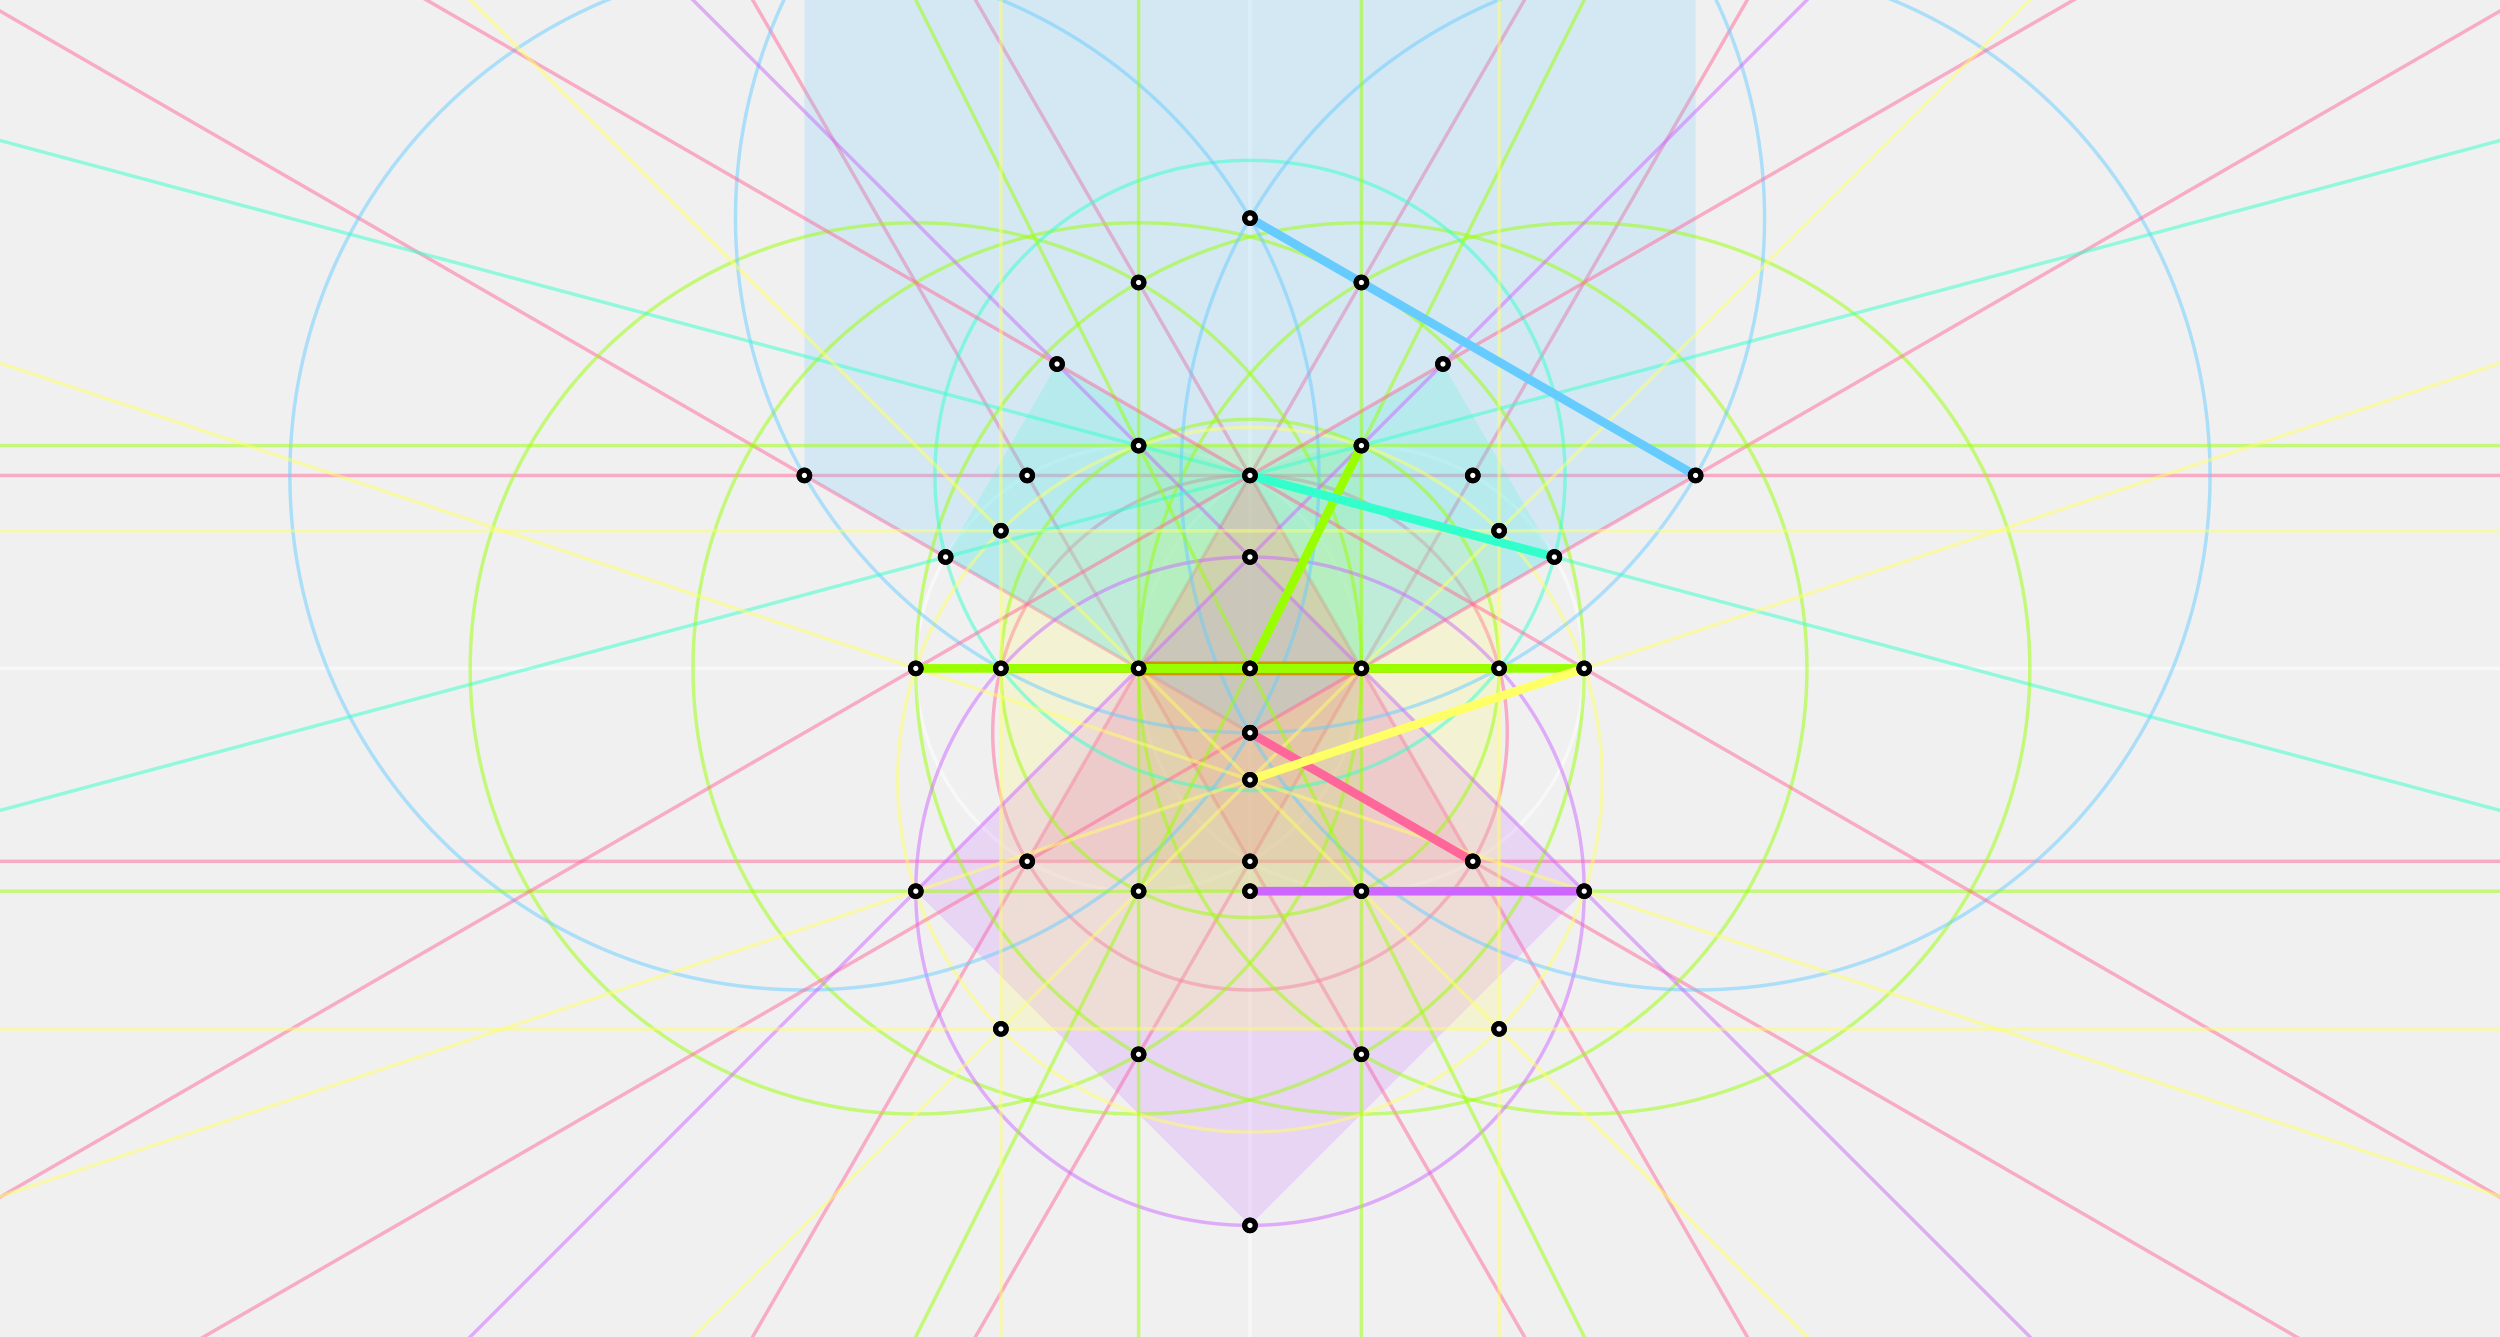
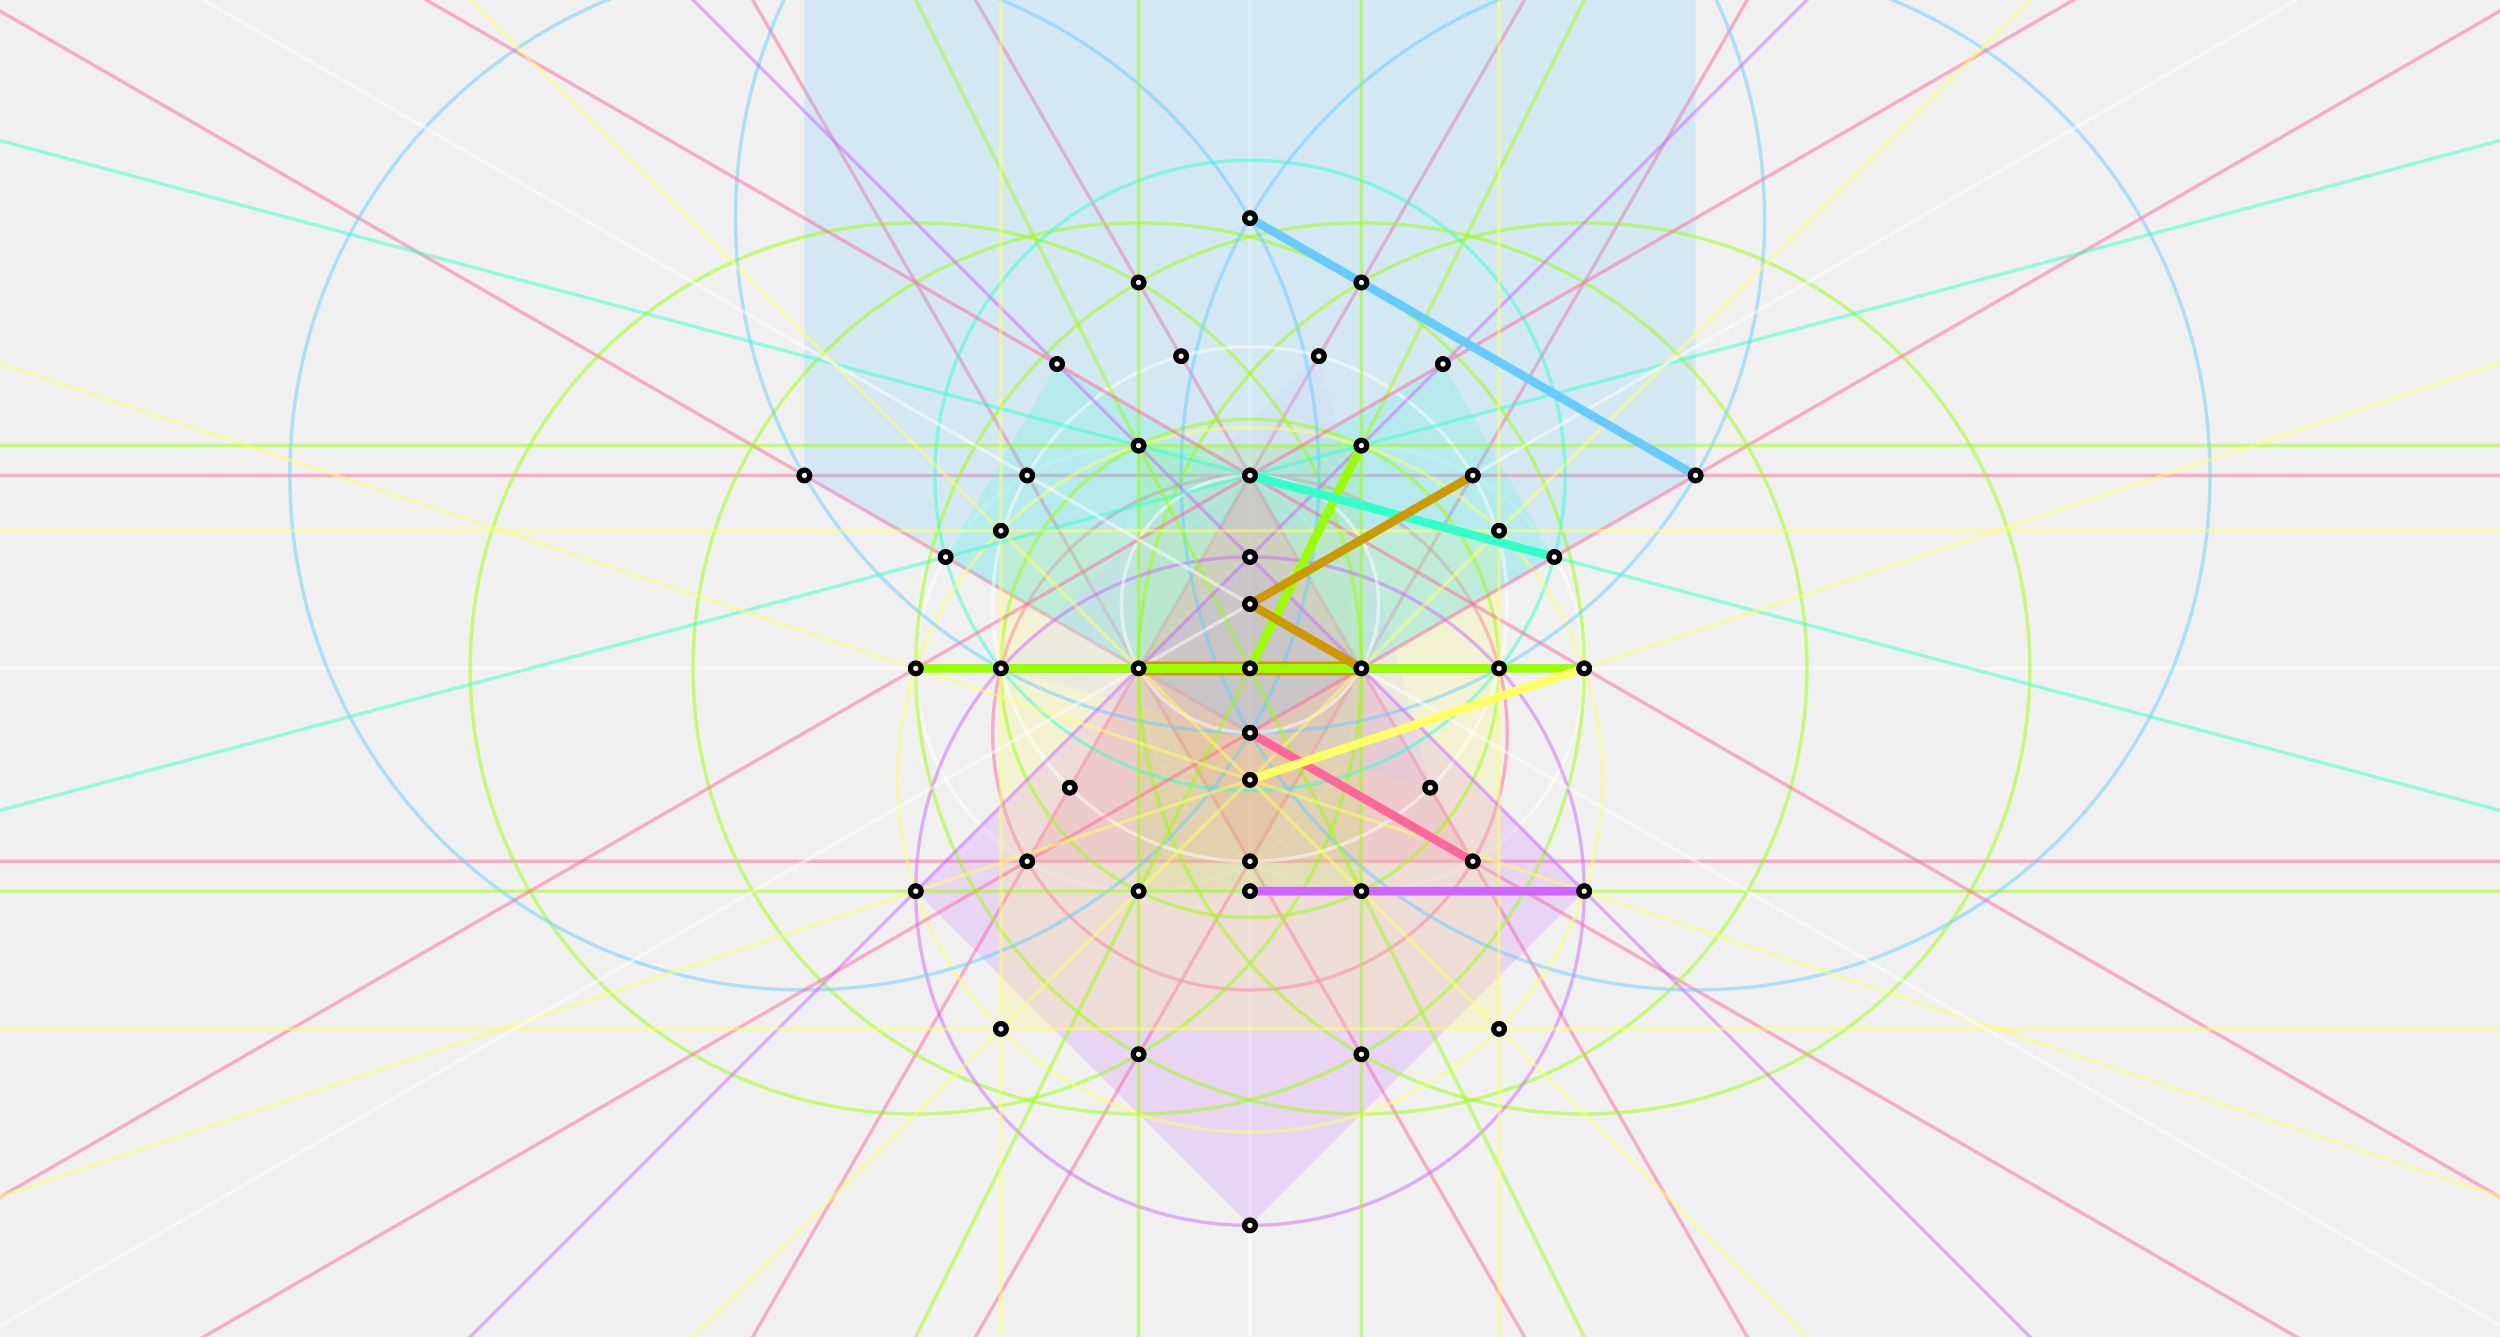
<svg xmlns="http://www.w3.org/2000/svg" version="1.1" baseProfile="full" viewBox="0 0 1440 770">
  <rect class="bg" />
  <style>
* {
  opacity: 1;
  stroke: white;
  stroke-opacity: 0.5;
  stroke-width: 2;
  stroke-linejoin: round;
  stroke-linecap: butt;
  fill: white;
  fill-opacity: 0;
  fill-rule: nonzero;
  transition-property: opacity, stroke-width, stroke-opacity;
  transition-duration: 0.5s;
}

.bg {
  width: 100vw;
  height: 100vh;
  stroke: none;
  fill: black;
}

text {
  stroke: none;
  fill: #ffcc66;
  fill-opacity: 1;
  font-size: 1em;
  opacity: 0;
  x: 0;
  y: 0;
}

path {
  transition-property: opacity, stroke-width, stroke-opacity;
  transition-duration: 2s;
}

.select {
  stroke-opacity: 1;
  fill-opacity: 0.7;
}
.select path {
  fill-opacity: 0.2;
}

.fade path {
  stroke-opacity: 0.2;
  transition-property: opacity, stroke-width, stroke-opacity;
  transition-duration: 2s;
}

.point {
  transform: translate(-5px, 0);
  transition-property: opacity, stroke-width, stroke-opacity;
  transition-duration: 0.25s;
}
.point circle {
  stroke: black;
  stroke-opacity: 1;
  stroke-width: 3;
  fill: white;
  fill-opacity: 1;
  /* vector-effect: non-scaling-stroke; */
  r: 3;
}
.point.highlight .bottom {
  stroke: #FC0;
  stroke-width: 12;
  stroke-opacity: 0.5;
  /* r: 20; */
}
.point.select .bottom {
  stroke: #69F;
  stroke-width: 10;
  stroke-opacity: 0.8;
  /* r: 20; */
}

.line {
  transition-property: opacity, stroke-width, stroke-opacity;
  transition-duration: 2s;
}
.line.fade path {
  stroke-opacity: 0.2;
}

.circle {
  fill-opacity: 0;
}

.polygon path {
  stroke-width: 0;
  fill: #CCF;
  fill-opacity: 0.2;
}

.bisector {
  stroke-dasharray: 13, 5, 3, 5;
}

.segment path {
  stroke: #C90;
  stroke-width: 5;
  stroke-opacity: 1;
}

.a path {
  stroke-width: 3;
}

.b path {
  stroke-width: 5;
}

[class~="a+b"] path {
  stroke-width: 8;
}

[class~="a+2b"] path {
  stroke-width: 13;
}

.golden path {
  stroke-opacity: 0.8;
}

.golden text {
  opacity: 0.8;
}

.s-ff6699 path {
  stroke: #ff6699;
  fill: #ff6699;
}

.s-66ccff path {
  stroke: #66ccff;
  fill: #66ccff;
}

.s-cc66ff path {
  stroke: #cc66ff;
  fill: #cc66ff;
}

.s-99ff00 path {
  stroke: #99ff00;
  fill: #99ff00;
}

.s-33ffcc path {
  stroke: #33ffcc;
  fill: #33ffcc;
}

.s-ffff66 path {
  stroke: #ffff66;
  fill: #ffff66;
}

/*# sourceMappingURL=construction.css.map */
</style>
  <g stroke-linejoin="miter" stroke-dashoffset="0" stroke-dasharray="none" stroke-width="1" stroke-miterlimit="10.000" stroke-linecap="square">
    <g id="misc">
</g>
    <g id="base">
      <g id="b" class="circle s-a0a0a0">
        <g>
          <path d="M 784.17 385.00 C 784.17 455.88 726.71 513.33 655.83 513.33 C 584.96 513.33 527.50 455.88 527.50 385.00 C 527.50 314.12 584.96 256.67 655.83 256.67 C 726.71 256.67 784.17 314.12 784.17 385.00 z" />
        </g>
      </g>
      <g id="c" class="circle s-a0a0a0">
        <g>
          <path d="M 912.50 385.00 C 912.50 455.88 855.04 513.33 784.17 513.33 C 713.29 513.33 655.83 455.88 655.83 385.00 C 655.83 314.12 713.29 256.67 784.17 256.67 C 855.04 256.67 912.50 314.12 912.50 385.00 z" />
        </g>
      </g>
      <g id="a" class="line s-a0a0a0">
        <g>
          <path d="M -5 385.00 L 1445.0 385.00" />
        </g>
      </g>
      <g id="d" class="line s-a0a0a0">
        <g>
          <path d="M 720.00 775.00 L 720.00 -5" />
        </g>
      </g>
    </g>
    <g id="layer1">
      <g id="f" class="line s-ff6699">
        <g>
          <path d="M 430.67 775.00 L 881.00 -5" />
        </g>
      </g>
      <g id="g" class="line s-ff6699">
        <g>
          <path d="M 1009.3 775.00 L 559.00 -5" />
        </g>
      </g>
      <g id="h" class="line s-ff6699">
        <g>
          <path d="M 881.00 775.00 L 430.67 -5" />
        </g>
      </g>
      <g id="i" class="line s-ff6699">
        <g>
          <path d="M 559.00 775.00 L 1009.3 -5" />
        </g>
      </g>
      <g id="j" class="line s-ff6699">
        <g>
          <path d="M -5 273.86 L 1445.0 273.86" />
        </g>
      </g>
      <g id="k" class="line s-ff6699">
        <g>
          <path d="M -5 496.14 L 1445.0 496.14" />
        </g>
      </g>
    </g>
    <g id="layer2">
      <g id="e" class="circle s-ff6699">
        <g>
          <path d="M 868.19 422.05 C 868.19 503.89 801.84 570.23 720.00 570.23 C 638.16 570.23 571.81 503.89 571.81 422.05 C 571.81 340.21 638.16 273.86 720.00 273.86 C 801.84 273.86 868.19 340.21 868.19 422.05 z" />
        </g>
      </g>
      <g id="l" class="line s-ff6699">
        <g>
          <path d="M -5 3.468 L 1331.3 775.00" />
        </g>
      </g>
    </g>
    <g id="layer3">
</g>
    <g id="layer4">
</g>
    <g id="layer5">
</g>
    <g id="layer6">
</g>
    <g id="graphics">
</g>
    <g id="sections">
      <g id="t1" class="polygon s-ff6699">
        <g>
          <path d="M 655.83 385.00 L 720.00 273.86 L 784.17 385.00 z" />
        </g>
      </g>
      <g id="t2" class="polygon s-ff6699">
        <g>
          <path d="M 655.83 385.00 L 720.00 496.14 L 784.17 385.00 z" />
        </g>
      </g>
      <g id="t3" class="polygon s-ff6699">
        <g>
          <path d="M 720.00 273.86 L 591.67 496.14 L 848.33 496.14 z" />
        </g>
      </g>
      <g id="q2" class="polygon s-99ff00">
        <g>
          <path d="M 655.83 256.67 L 784.17 256.67 L 784.17 385.00 L 655.83 385.00 z" />
        </g>
      </g>
      <g id="q4" class="polygon s-99ff00">
        <g>
          <path d="M 655.83 385.00 L 784.17 385.00 L 784.17 513.33 L 655.83 513.33 z" />
        </g>
      </g>
      <g id="q5" class="polygon s-cc66ff">
        <g>
          <path d="M 527.50 513.33 L 720.00 320.83 L 912.50 513.33 L 720.00 705.83 z" />
        </g>
      </g>
      <g id="q6" class="polygon s-33ffcc">
        <g>
          <path d="M 720.00 273.86 L 784.17 385.00 L 895.31 320.83 L 831.14 209.69 z" />
        </g>
      </g>
      <g id="q7" class="polygon s-33ffcc">
        <g>
          <path d="M 655.83 385.00 L 720.00 273.86 L 608.86 209.69 L 544.69 320.83 z" />
        </g>
      </g>
      <g id="q8" class="polygon s-ffff66">
        <g>
          <path d="M 576.52 305.69 L 863.48 305.69 L 863.48 592.65 L 576.52 592.65 z" />
        </g>
      </g>
      <g id="poly1" class="polygon s-66ccff">
        <g>
          <path d="M 720.00 422.05 L 976.67 273.86 L 976.67 -22.513 L 720.00 -170.70 L 463.33 -22.513 L 463.33 273.86 z" />
        </g>
      </g>
+       <g id="t4" class="polygon s-66ff00">
+         <g>
+           <path d="M 576.52 385.00 L 759.66 205.17 L 823.82 453.69 z" />
+         </g>
+       </g>
      <g id="p" class="circle s-99ff00">
        <g>
          <path d="M 1040.8 385.00 C 1040.8 526.75 925.92 641.67 784.17 641.67 C 642.41 641.67 527.50 526.75 527.50 385.00 C 527.50 243.25 642.41 128.33 784.17 128.33 C 925.92 128.33 1040.8 243.25 1040.8 385.00 z" />
        </g>
      </g>
      <g id="q" class="circle s-99ff00">
        <g>
          <path d="M 912.50 385.00 C 912.50 526.75 797.59 641.67 655.83 641.67 C 514.08 641.67 399.17 526.75 399.17 385.00 C 399.17 243.25 514.08 128.33 655.83 128.33 C 797.59 128.33 912.50 243.25 912.50 385.00 z" />
        </g>
      </g>
      <g id="r" class="circle s-99ff00">
        <g>
          <path d="M 784.17 385.00 C 784.17 526.75 669.25 641.67 527.50 641.67 C 385.75 641.67 270.83 526.75 270.83 385.00 C 270.83 243.25 385.75 128.33 527.50 128.33 C 669.25 128.33 784.17 243.25 784.17 385.00 z" />
        </g>
      </g>
      <g id="s" class="circle s-99ff00">
        <g>
          <path d="M 1169.2 385.00 C 1169.2 526.75 1054.3 641.67 912.50 641.67 C 770.75 641.67 655.83 526.75 655.83 385.00 C 655.83 243.25 770.75 128.33 912.50 128.33 C 1054.3 128.33 1169.2 243.25 1169.2 385.00 z" />
        </g>
      </g>
      <g id="c_1" class="circle s-99ff00">
        <g>
          <path d="M 863.48 385.00 C 863.48 464.24 799.24 528.48 720.00 528.48 C 640.76 528.48 576.52 464.24 576.52 385.00 C 576.52 305.76 640.76 241.52 720.00 241.52 C 799.24 241.52 863.48 305.76 863.48 385.00 z" />
        </g>
      </g>
      <g id="d_2" class="circle s-cc66ff">
        <g>
          <path d="M 912.50 513.33 C 912.50 619.65 826.31 705.83 720.00 705.83 C 613.69 705.83 527.50 619.65 527.50 513.33 C 527.50 407.02 613.69 320.83 720.00 320.83 C 826.31 320.83 912.50 407.02 912.50 513.33 z" />
        </g>
      </g>
      <g id="c_2" class="circle s-33ffcc">
        <g>
          <path d="M 901.49 273.86 C 901.49 374.09 820.23 455.35 720.00 455.35 C 619.77 455.35 538.51 374.09 538.51 273.86 C 538.51 173.63 619.77 92.369 720.00 92.369 C 820.23 92.369 901.49 173.63 901.49 273.86 z" />
        </g>
      </g>
      <g id="c_3" class="circle s-ffff66">
        <g>
          <path d="M 922.91 449.17 C 922.91 561.23 832.07 652.08 720.00 652.08 C 607.93 652.08 517.09 561.23 517.09 449.17 C 517.09 337.10 607.93 246.25 720.00 246.25 C 832.07 246.25 922.91 337.10 922.91 449.17 z" />
        </g>
      </g>
      <g id="d_3" class="circle s-66ccff">
        <g>
          <path d="M 759.71 273.86 C 759.71 437.54 627.02 570.23 463.33 570.23 C 299.65 570.23 166.96 437.54 166.96 273.86 C 166.96 110.18 299.65 -22.513 463.33 -22.513 C 627.02 -22.513 759.71 110.18 759.71 273.86 z" />
        </g>
      </g>
      <g id="s_3" class="circle s-66ccff">
        <g>
          <path d="M 1273.0 273.86 C 1273.0 437.54 1140.3 570.23 976.67 570.23 C 812.98 570.23 680.29 437.54 680.29 273.86 C 680.29 110.18 812.98 -22.513 976.67 -22.513 C 1140.3 -22.513 1273.0 110.18 1273.0 273.86 z" />
        </g>
      </g>
      <g id="r_3" class="circle s-66ccff">
        <g>
          <path d="M 1016.4 125.67 C 1016.4 289.36 883.68 422.05 720.00 422.05 C 556.32 422.05 423.63 289.36 423.63 125.67 C 423.63 -38.009 556.32 -170.70 720.00 -170.70 C 883.68 -170.70 1016.4 -38.009 1016.4 125.67 z" />
        </g>
      </g>
+       <g id="c_4" class="circle s-66ff00">
+         <g>
+           <path d="M 794.09 347.95 C 794.09 388.87 760.92 422.05 720.00 422.05 C 679.08 422.05 645.91 388.87 645.91 347.95 C 645.91 307.03 679.08 273.86 720.00 273.86 C 760.92 273.86 794.09 307.03 794.09 347.95 z" />
+         </g>
+       </g>
+       <g id="d_4" class="circle s-66ff00">
+         <g>
+           <path d="M 868.19 347.95 C 868.19 429.79 801.84 496.14 720.00 496.14 C 638.16 496.14 571.81 429.79 571.81 347.95 C 571.81 266.11 638.16 199.77 720.00 199.77 C 801.84 199.77 868.19 266.11 868.19 347.95 z" />
+         </g>
+       </g>
      <g id="h_2" class="line s-ff6699">
        <g>
          <path d="M 108.67 775.00 L 1445.0 3.468" />
        </g>
      </g>
      <g id="n" class="line s-99ff00">
        <g>
          <path d="M 655.83 775.00 L 655.83 -5" />
        </g>
      </g>
      <g id="t" class="line s-99ff00">
        <g>
          <path d="M 784.17 775.00 L 784.17 -5" />
        </g>
      </g>
      <g id="g_1" class="line s-99ff00">
        <g>
          <path d="M -5 256.67 L 1445.0 256.67" />
        </g>
      </g>
      <g id="h_1" class="line s-99ff00">
        <g>
          <path d="M -5 513.33 L 1445.0 513.33" />
        </g>
      </g>
      <g id="j_1" class="line s-99ff00">
        <g>
          <path d="M 525.00 775.00 L 915.00 -5" />
        </g>
      </g>
      <g id="l_1" class="line s-99ff00">
        <g>
          <path d="M 915.00 775.00 L 525.00 -5" />
        </g>
      </g>
      <g id="q_1" class="line s-cc66ff">
        <g>
          <path d="M 265.83 775.00 L 1045.8 -5" />
        </g>
      </g>
      <g id="r_1" class="line s-cc66ff">
        <g>
          <path d="M 1174.2 775.00 L 394.17 -5" />
        </g>
      </g>
      <g id="i_2" class="line s-ff6699">
        <g>
          <path d="M -5 692.44 L 1203.0 -5" />
        </g>
      </g>
      <g id="j_2" class="line s-ff6699">
        <g>
          <path d="M 237.00 -5 L 1445.0 692.44" />
        </g>
      </g>
      <g id="p_2" class="line s-33ffcc">
        <g>
          <path d="M -5 79.597 L 1445.0 468.12" />
        </g>
      </g>
      <g id="q_2" class="line s-33ffcc">
        <g>
          <path d="M -5 468.12 L 1445.0 79.597" />
        </g>
      </g>
      <g id="s_2" class="line s-ffff66">
        <g>
          <path d="M 394.17 775.00 L 1174.2 -5" />
        </g>
      </g>
      <g id="t_2" class="line s-ffff66">
        <g>
          <path d="M 1045.8 775.00 L 265.83 -5" />
        </g>
      </g>
      <g id="m_3" class="line s-ffff66">
        <g>
          <path d="M -5 690.83 L 1445.0 207.50" />
        </g>
      </g>
      <g id="n_3" class="line s-ffff66">
        <g>
          <path d="M -5 207.50 L 1445.0 690.83" />
        </g>
      </g>
      <g id="f_3" class="line s-ffff66">
        <g>
          <path d="M 576.52 775.00 L 576.52 -5" />
        </g>
      </g>
      <g id="g_3" class="line s-ffff66">
        <g>
          <path d="M 863.48 775.00 L 863.48 -5" />
        </g>
      </g>
      <g id="p_3" class="line s-ffff66">
        <g>
          <path d="M -5 305.69 L 1445.0 305.69" />
        </g>
      </g>
      <g id="q_3" class="line s-ffff66">
        <g>
          <path d="M -5 592.65 L 1445.0 592.65" />
+         </g>
+       </g>
+       <g id="m_4" class="line s-66ff00">
+         <g>
+           <path d="M 108.67 -5 L 1445.0 766.53" />
+         </g>
+       </g>
+       <g id="n_4" class="line s-66ff00">
+         <g>
+           <path d="M -5 766.53 L 1331.3 -5" />
        </g>
      </g>
      <g id="q1" class="segment">
        <g class="segment s-ffffff">
          <path d="M 655.83 385.00 L 784.17 385.00" />
        </g>
      </g>
      <g id="m" class="segment">
        <g class="segment s-ff6699">
          <path d="M 720.00 422.05 L 848.33 496.14" />
        </g>
      </g>
      <g id="g0101c" class="segment">
        <g class="segment s-ffcc66 a+b">
          <path d="M 655.83 385.00 L 784.17 385.00" />
        </g>
        <g transform="matrix(1, 0, 0, 1, 708.00, 365.00)">
          <text>a+b</text>
        </g>
      </g>
      <g id="g0101b_2" class="segment">
        <g class="segment s-ffcc66 b">
          <path d="M 784.17 385.00 L 863.48 385.00" />
        </g>
        <g transform="matrix(1, 0, 0, 1, 818.00, 369.00)">
          <text>b</text>
        </g>
      </g>
      <g id="g0101b_1" class="segment">
        <g class="segment s-ffcc66 b">
          <path d="M 655.83 385.00 L 576.52 385.00" />
        </g>
        <g transform="matrix(1, 0, 0, 1, 616.00, 368.00)">
          <text>b</text>
        </g>
      </g>
      <g id="g0101a_2" class="segment">
        <g class="segment s-ffcc66 a">
          <path d="M 863.48 385.00 L 912.50 385.00" />
        </g>
        <g transform="matrix(1, 0, 0, 1, 885.00, 367.00)">
          <text>a</text>
        </g>
      </g>
      <g id="g0101a_1" class="segment">
        <g class="segment s-ffcc66 a">
          <path d="M 576.52 385.00 L 527.50 385.00" />
        </g>
        <g transform="matrix(1, 0, 0, 1, 552.00, 368.00)">
          <text>a</text>
        </g>
      </g>
      <g id="n_1" class="segment">
        <g class="segment s-99ff00">
          <path d="M 784.17 385.00 L 527.50 385.00" />
        </g>
      </g>
      <g id="p_1" class="segment">
        <g class="segment s-99ff00">
          <path d="M 655.83 385.00 L 912.50 385.00" />
        </g>
      </g>
      <g id="m_1" class="segment">
        <g class="segment s-99ff00">
          <path d="M 720.00 385.00 L 784.17 256.67" />
        </g>
      </g>
      <g id="d_1" class="segment">
        <g class="segment s-cc66ff">
          <path d="M 720.00 513.33 L 912.50 513.33" />
        </g>
      </g>
      <g id="r_2" class="segment">
        <g class="segment s-33ffcc">
          <path d="M 720.00 273.86 L 895.31 320.83" />
        </g>
      </g>
      <g id="h_3" class="segment">
        <g class="segment s-ffff66">
          <path d="M 720.00 449.17 L 912.50 385.00" />
        </g>
      </g>
      <g id="f_4" class="segment">
        <g class="segment s-66ccff">
          <path d="M 720.00 125.67 L 976.67 273.86" />
        </g>
      </g>
+       <g id="p_4" class="segment">
+         <g class="segment s-66ff00">
+           <path d="M 720.00 347.95 L 784.17 385.00" />
+         </g>
+       </g>
+       <g id="q_4" class="segment">
+         <g class="segment s-66ff00">
+           <path d="M 720.00 347.95 L 848.33 273.86" />
+         </g>
+       </g>
      <g id="O" class="point">
        <circle class="bottom" cx="660.83" cy="607.28" r="5" />
        <circle class="top" cx="660.83" cy="607.28" r="5" />
      </g>
      <g id="P" class="point">
        <circle class="bottom" cx="660.83" cy="162.72" r="5" />
        <circle class="top" cx="660.83" cy="162.72" r="5" />
      </g>
      <g id="Q" class="point">
        <circle class="bottom" cx="789.17" cy="607.28" r="5" />
        <circle class="top" cx="789.17" cy="607.28" r="5" />
      </g>
      <g id="R" class="point">
        <circle class="bottom" cx="789.17" cy="162.72" r="5" />
        <circle class="top" cx="789.17" cy="162.72" r="5" />
      </g>
      <g id="S" class="point">
        <circle class="bottom" cx="660.83" cy="256.67" r="5" />
        <circle class="top" cx="660.83" cy="256.67" r="5" />
      </g>
      <g id="T" class="point">
        <circle class="bottom" cx="660.83" cy="513.33" r="5" />
        <circle class="top" cx="660.83" cy="513.33" r="5" />
      </g>
      <g id="U" class="point">
        <circle class="bottom" cx="789.17" cy="256.67" r="5" />
        <circle class="top" cx="789.17" cy="256.67" r="5" />
      </g>
      <g id="V" class="point">
        <circle class="bottom" cx="789.17" cy="513.33" r="5" />
        <circle class="top" cx="789.17" cy="513.33" r="5" />
      </g>
      <g id="W" class="point">
        <circle class="bottom" cx="532.50" cy="513.33" r="5" />
        <circle class="top" cx="532.50" cy="513.33" r="5" />
      </g>
      <g id="Z" class="point">
        <circle class="bottom" cx="917.50" cy="513.33" r="5" />
        <circle class="top" cx="917.50" cy="513.33" r="5" />
      </g>
      <g id="A_1" class="point">
        <circle class="bottom" cx="725.00" cy="320.83" r="5" />
        <circle class="top" cx="725.00" cy="320.83" r="5" />
      </g>
      <g id="B_1" class="point">
        <circle class="bottom" cx="725.00" cy="513.33" r="5" />
        <circle class="top" cx="725.00" cy="513.33" r="5" />
      </g>
      <g id="D_1" class="point">
        <circle class="bottom" cx="725.00" cy="705.83" r="5" />
        <circle class="top" cx="725.00" cy="705.83" r="5" />
      </g>
      <g id="E_1" class="point">
        <circle class="bottom" cx="900.31" cy="320.83" r="5" />
        <circle class="top" cx="900.31" cy="320.83" r="5" />
      </g>
      <g id="G_1" class="point">
        <circle class="bottom" cx="549.69" cy="320.83" r="5" />
        <circle class="top" cx="549.69" cy="320.83" r="5" />
      </g>
      <g id="C_1" class="point">
        <circle class="bottom" cx="613.86" cy="209.69" r="5" />
        <circle class="top" cx="613.86" cy="209.69" r="5" />
      </g>
      <g id="F_1" class="point">
        <circle class="bottom" cx="836.14" cy="209.69" r="5" />
        <circle class="top" cx="836.14" cy="209.69" r="5" />
      </g>
      <g id="H_1" class="point">
        <circle class="bottom" cx="725.00" cy="449.17" r="5" />
        <circle class="top" cx="725.00" cy="449.17" r="5" />
      </g>
      <g id="I_1" class="point">
        <circle class="bottom" cx="868.48" cy="592.65" r="5" />
        <circle class="top" cx="868.48" cy="592.65" r="5" />
      </g>
      <g id="J_1" class="point">
        <circle class="bottom" cx="581.52" cy="305.69" r="5" />
        <circle class="top" cx="581.52" cy="305.69" r="5" />
      </g>
      <g id="K_1" class="point">
        <circle class="bottom" cx="581.52" cy="592.65" r="5" />
        <circle class="top" cx="581.52" cy="592.65" r="5" />
      </g>
      <g id="L_1" class="point">
        <circle class="bottom" cx="868.48" cy="305.69" r="5" />
        <circle class="top" cx="868.48" cy="305.69" r="5" />
      </g>
      <g id="M_1" class="point">
        <circle class="bottom" cx="468.33" cy="273.86" r="5" />
        <circle class="top" cx="468.33" cy="273.86" r="5" />
      </g>
      <g id="N_1" class="point">
        <circle class="bottom" cx="981.67" cy="273.86" r="5" />
        <circle class="top" cx="981.67" cy="273.86" r="5" />
      </g>
      <g id="O_1" class="point">
        <circle class="bottom" cx="725.00" cy="422.05" r="5" />
        <circle class="top" cx="725.00" cy="422.05" r="5" />
      </g>
      <g id="P_1" class="point">
        <circle class="bottom" cx="725.00" cy="125.67" r="5" />
        <circle class="top" cx="725.00" cy="125.67" r="5" />
+       </g>
+       <g id="S_1" class="point">
+         <circle class="bottom" cx="725.00" cy="347.95" r="5" />
+         <circle class="top" cx="725.00" cy="347.95" r="5" />
+       </g>
+       <g id="B_2" class="point">
+         <circle class="bottom" cx="621.18" cy="453.69" r="5" />
+         <circle class="top" cx="621.18" cy="453.69" r="5" />
+       </g>
+       <g id="C_2" class="point">
+         <circle class="bottom" cx="764.66" cy="205.17" r="5" />
+         <circle class="top" cx="764.66" cy="205.17" r="5" />
+       </g>
+       <g id="D_2" class="point">
+         <circle class="bottom" cx="828.82" cy="453.69" r="5" />
+         <circle class="top" cx="828.82" cy="453.69" r="5" />
+       </g>
+       <g id="E_2" class="point">
+         <circle class="bottom" cx="685.34" cy="205.17" r="5" />
+         <circle class="top" cx="685.34" cy="205.17" r="5" />
      </g>
    </g>
    <g id="points">
      <g id="A" class="point">
        <circle class="bottom" cx="660.83" cy="385.00" r="5" />
        <circle class="top" cx="660.83" cy="385.00" r="5" />
      </g>
      <g id="B" class="point">
        <circle class="bottom" cx="789.17" cy="385.00" r="5" />
        <circle class="top" cx="789.17" cy="385.00" r="5" />
      </g>
      <g id="C" class="point">
        <circle class="bottom" cx="532.50" cy="385.00" r="5" />
        <circle class="top" cx="532.50" cy="385.00" r="5" />
      </g>
      <g id="D" class="point">
        <circle class="bottom" cx="917.50" cy="385.00" r="5" />
        <circle class="top" cx="917.50" cy="385.00" r="5" />
      </g>
      <g id="E" class="point">
        <circle class="bottom" cx="725.00" cy="273.86" r="5" />
        <circle class="top" cx="725.00" cy="273.86" r="5" />
      </g>
      <g id="F" class="point">
        <circle class="bottom" cx="725.00" cy="496.14" r="5" />
        <circle class="top" cx="725.00" cy="496.14" r="5" />
      </g>
      <g id="G" class="point">
        <circle class="bottom" cx="725.00" cy="385.00" r="5" />
        <circle class="top" cx="725.00" cy="385.00" r="5" />
      </g>
      <g id="I" class="point">
        <circle class="bottom" cx="596.67" cy="496.14" r="5" />
        <circle class="top" cx="596.67" cy="496.14" r="5" />
      </g>
      <g id="K" class="point">
        <circle class="bottom" cx="853.33" cy="496.14" r="5" />
        <circle class="top" cx="853.33" cy="496.14" r="5" />
      </g>
      <g id="M" class="point">
        <circle class="bottom" cx="853.33" cy="273.86" r="5" />
        <circle class="top" cx="853.33" cy="273.86" r="5" />
      </g>
      <g id="J" class="point">
        <circle class="bottom" cx="596.67" cy="273.86" r="5" />
        <circle class="top" cx="596.67" cy="273.86" r="5" />
      </g>
      <g id="H" class="point">
        <circle class="bottom" cx="725.00" cy="422.05" r="5" />
        <circle class="top" cx="725.00" cy="422.05" r="5" />
      </g>
      <g id="L" class="point">
        <circle class="bottom" cx="581.52" cy="385.00" r="5" />
        <circle class="top" cx="581.52" cy="385.00" r="5" />
      </g>
      <g id="N" class="point">
        <circle class="bottom" cx="868.48" cy="385.00" r="5" />
        <circle class="top" cx="868.48" cy="385.00" r="5" />
      </g>
    </g>
  </g>
</svg>
